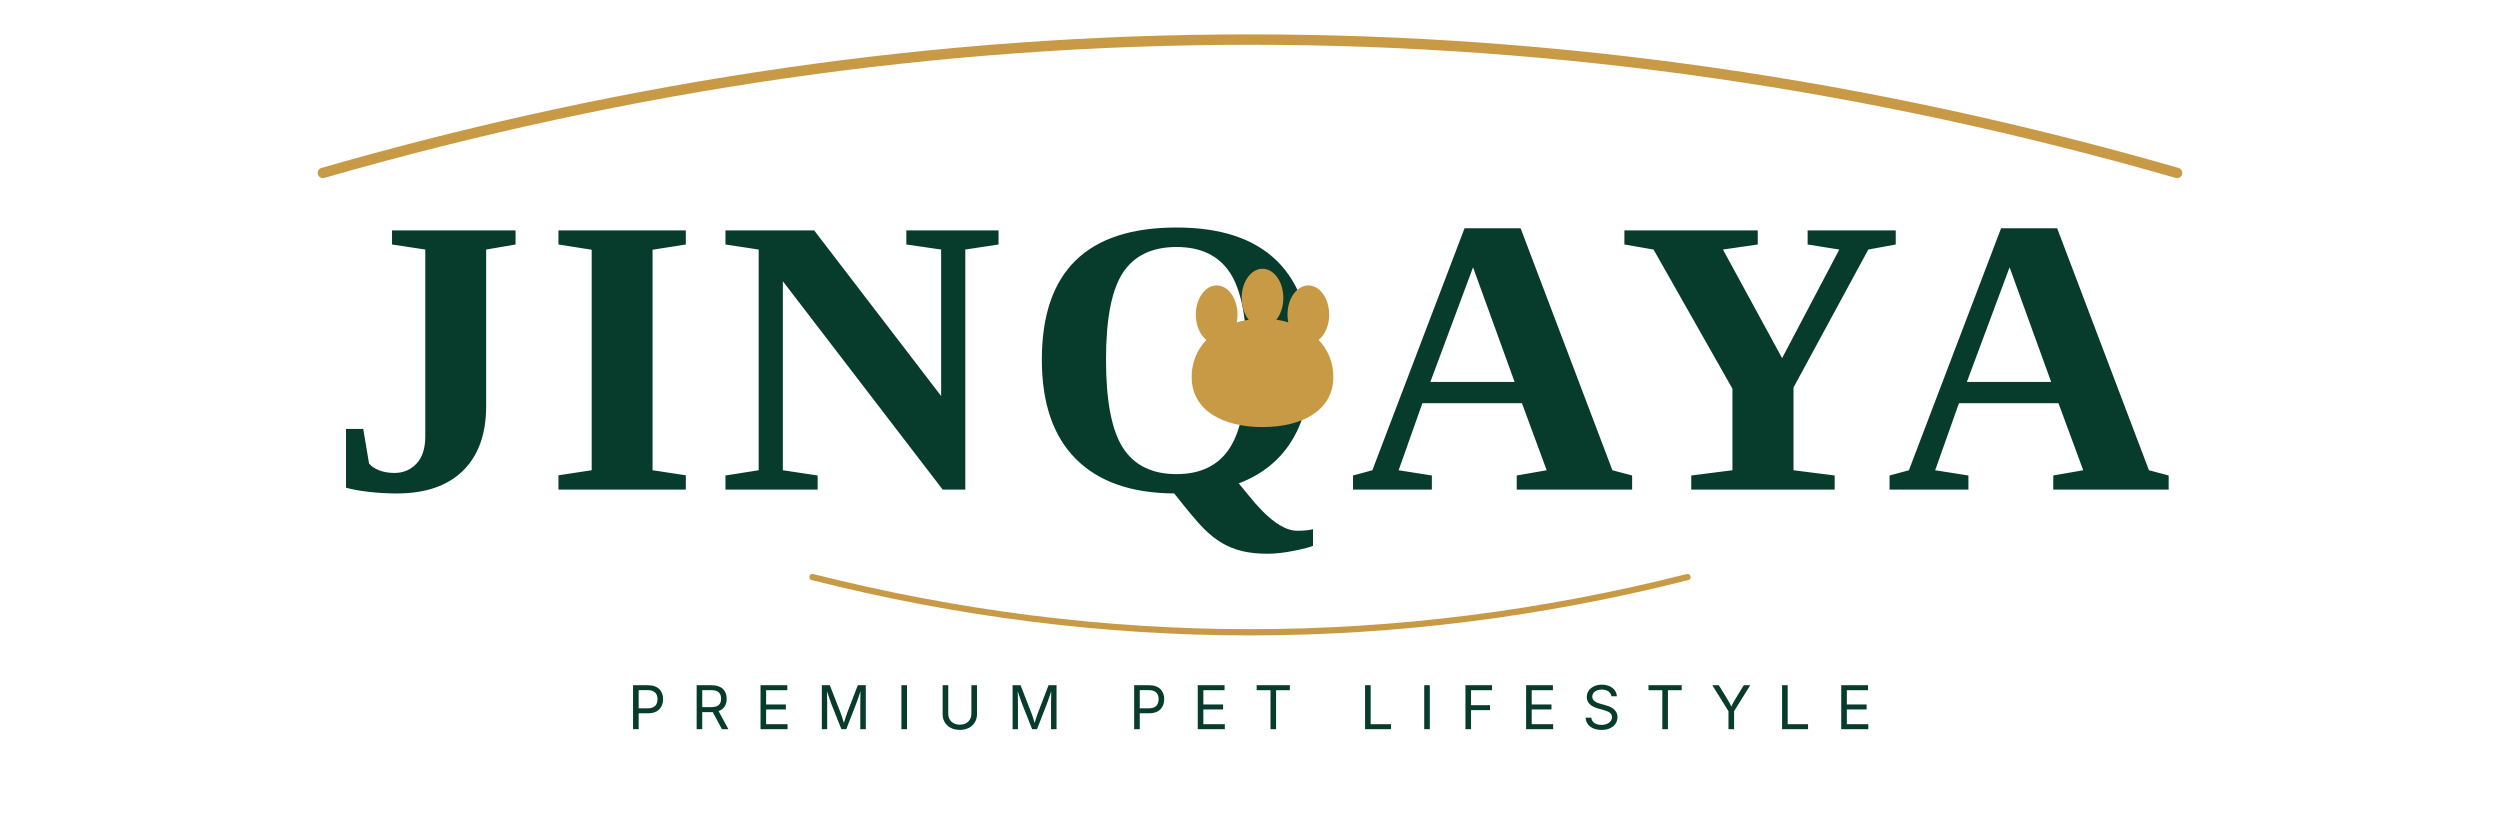
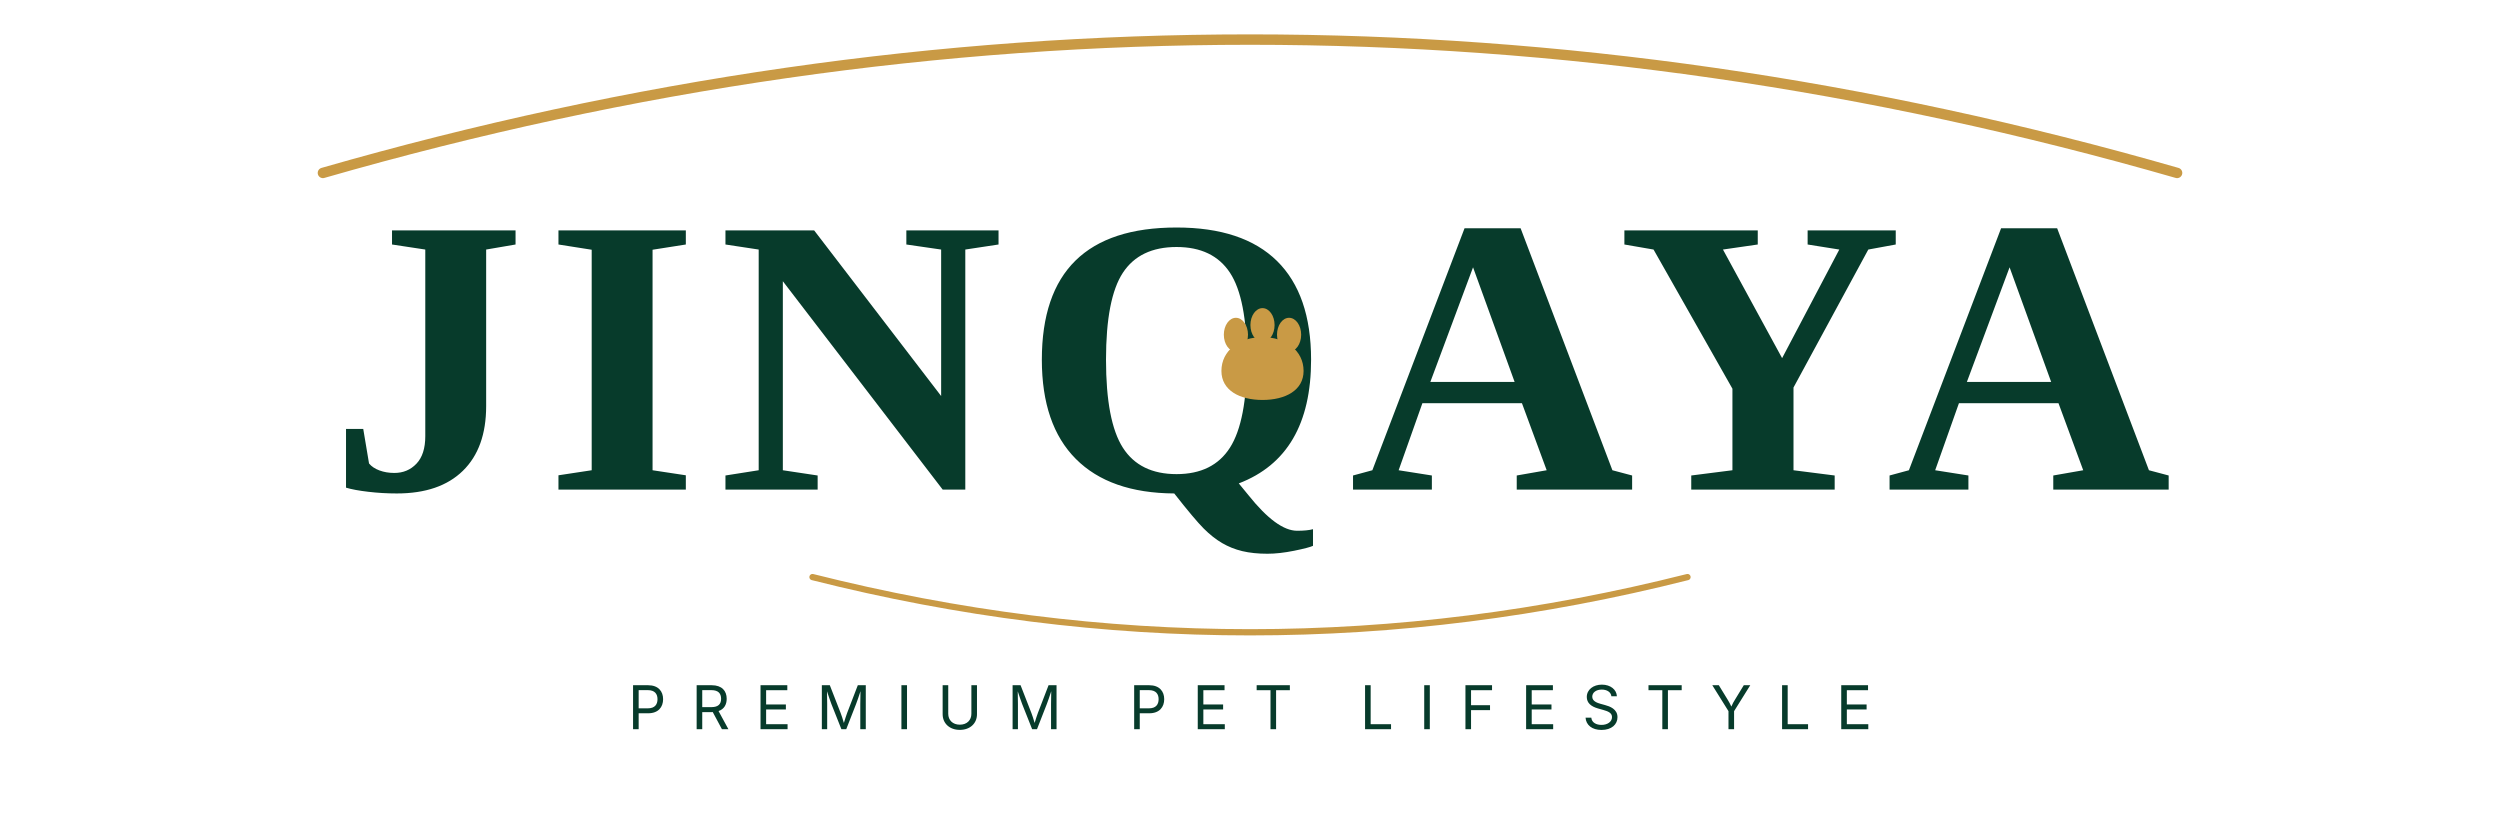
<svg xmlns="http://www.w3.org/2000/svg" viewBox="0 0 1200 390" role="img" aria-labelledby="title desc">
  <path d="M155 83 Q600 -45 1045 83" fill="none" stroke="#C99A45" stroke-width="5" stroke-linecap="round" />
  <text x="600" y="235" text-anchor="middle" fill="#073B2B" font-family="Cormorant Garamond, Georgia, Times New Roman, serif" font-size="190" font-weight="600" letter-spacing="9">JINQAYA</text>
-   <g fill="#C99A45" transform="translate(606 174)">
+   <g fill="#C99A45" transform="translate(606 174) scale(.58)">
    <ellipse cx="-22" cy="-23" rx="10" ry="14" />
    <ellipse cx="0" cy="-31" rx="10" ry="14" />
    <ellipse cx="22" cy="-23" rx="10" ry="14" />
    <path d="M-34 7 C-34 -10 -19 -21 0 -21 C19 -21 34 -10 34 7 C34 23 19 31 0 31 C-19 31 -34 23 -34 7Z" />
  </g>
  <path d="M390 277 Q600 330 810 277" fill="none" stroke="#C99A45" stroke-width="3" stroke-linecap="round" />
  <text x="600" y="350" text-anchor="middle" fill="#073B2B" font-family="Inter, Arial, sans-serif" font-size="29" letter-spacing="12">PREMIUM PET LIFESTYLE</text>
</svg>
